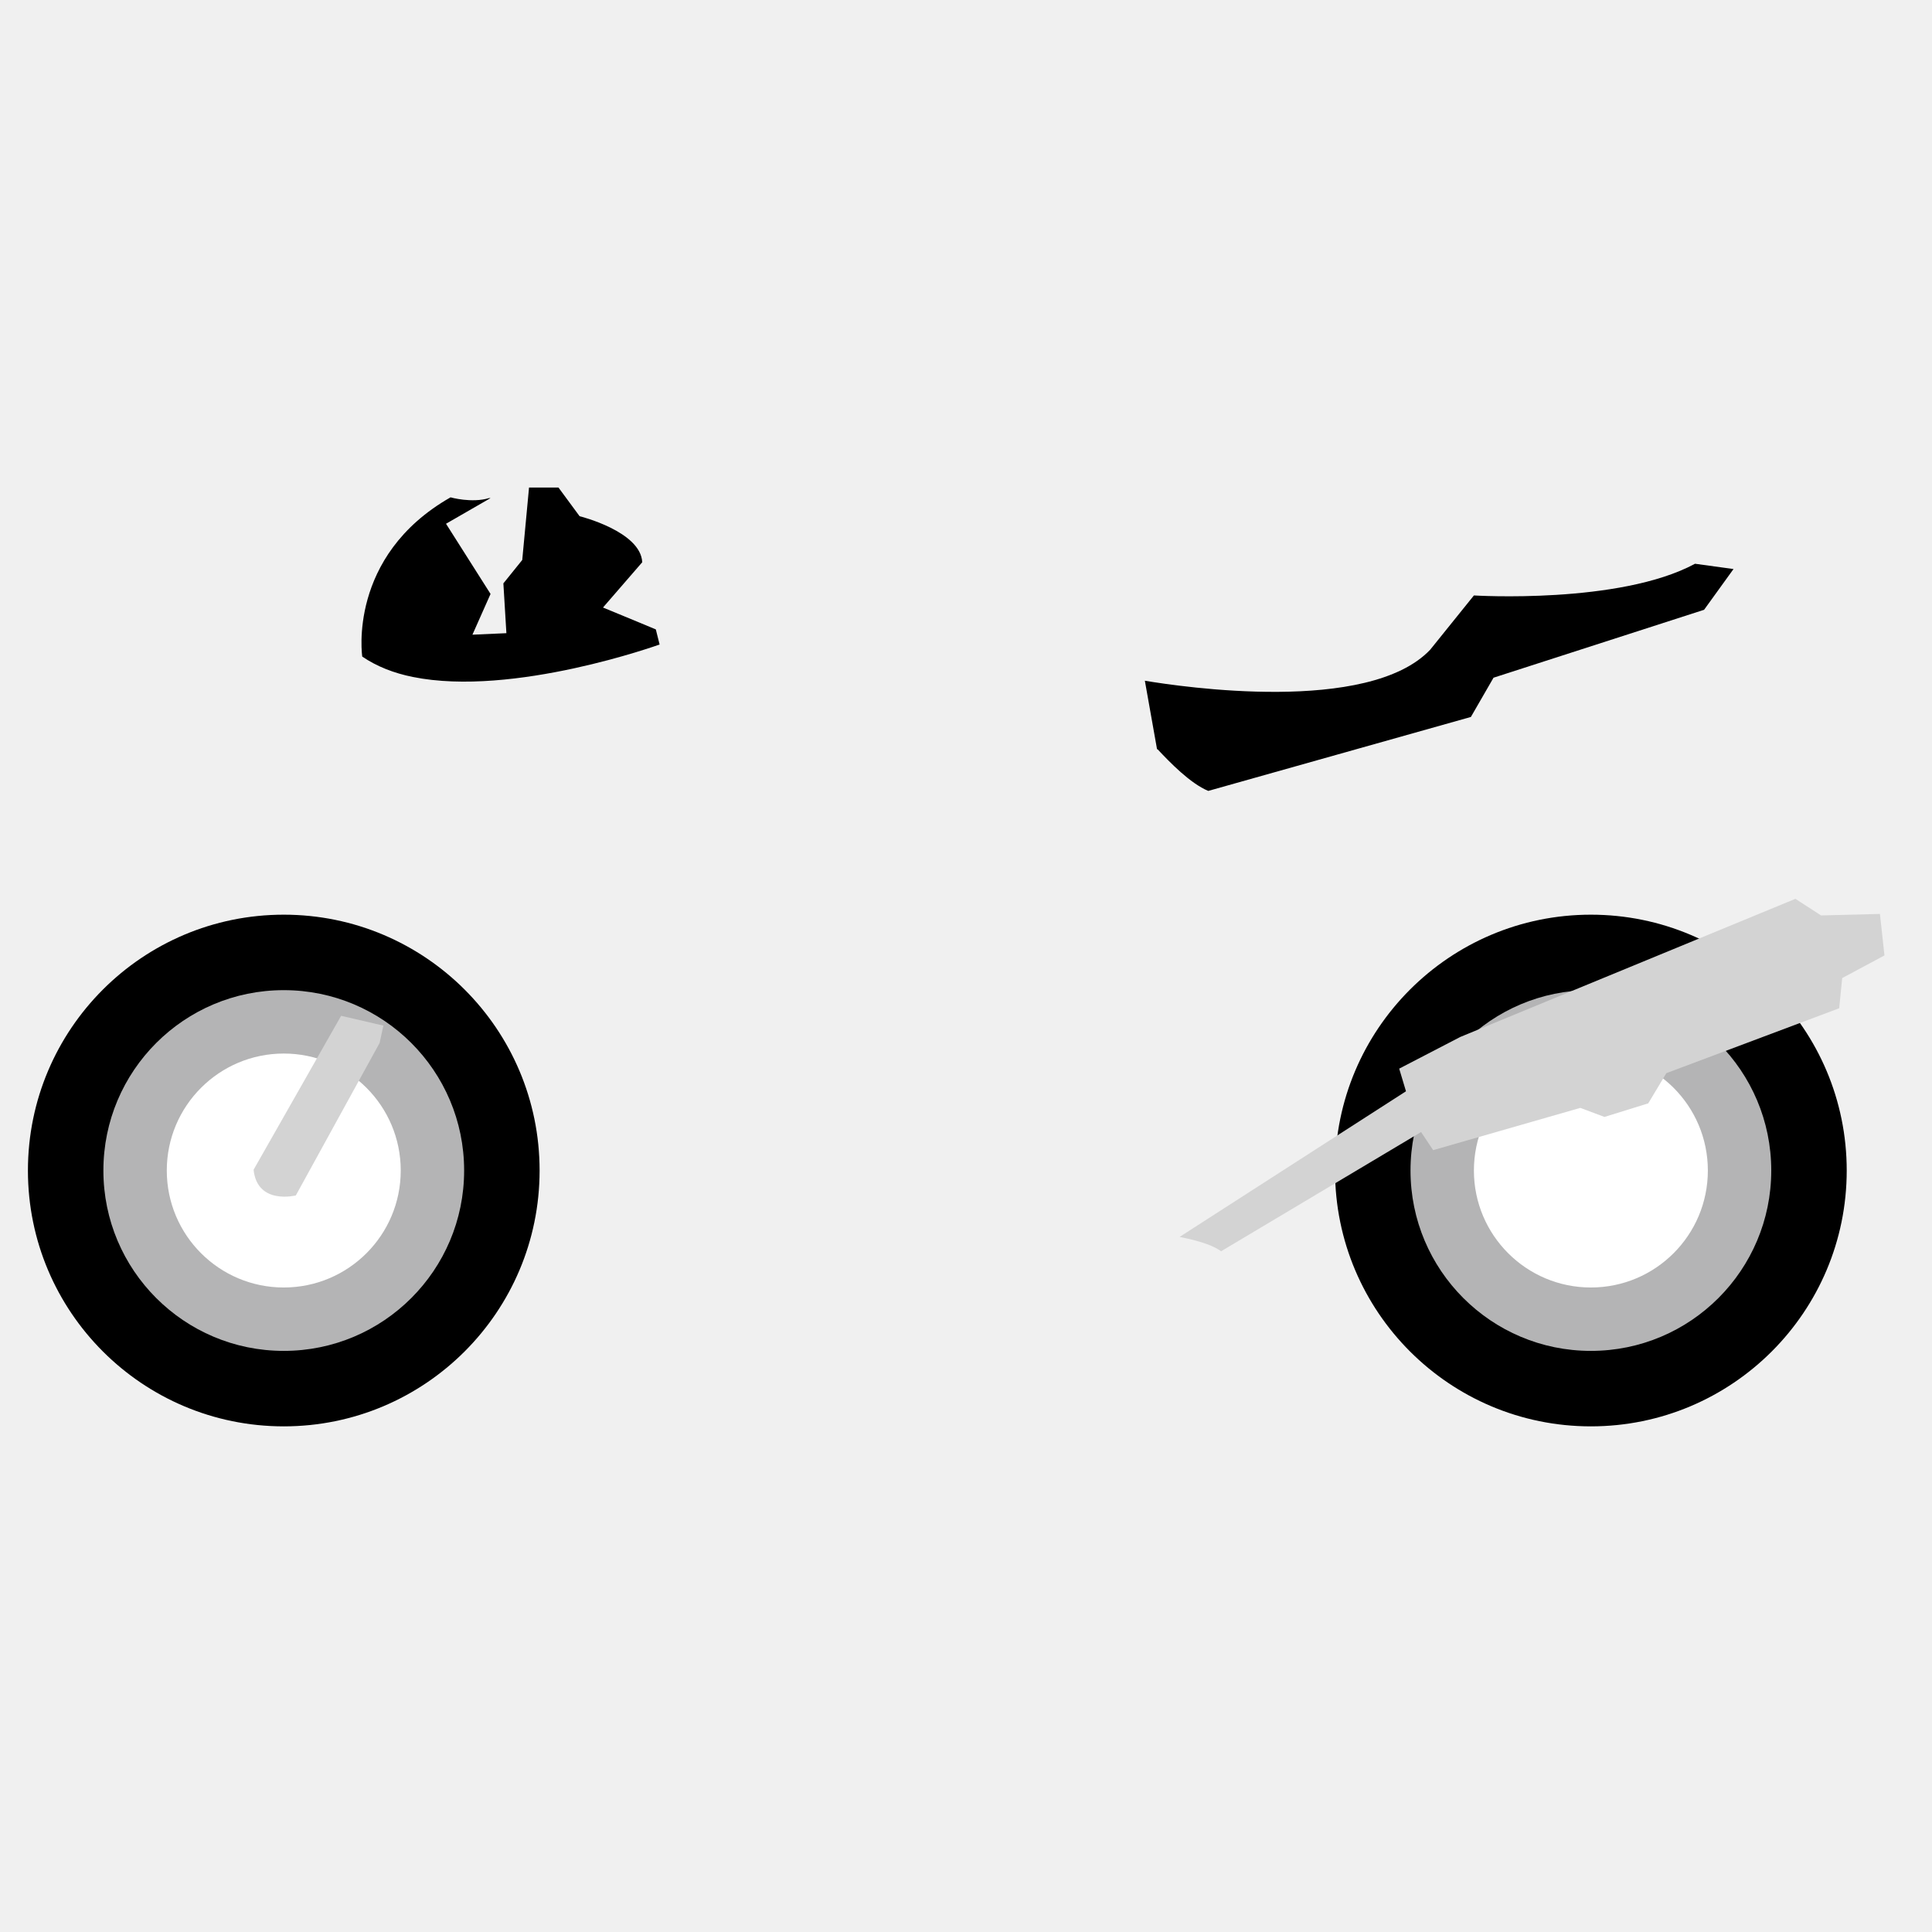
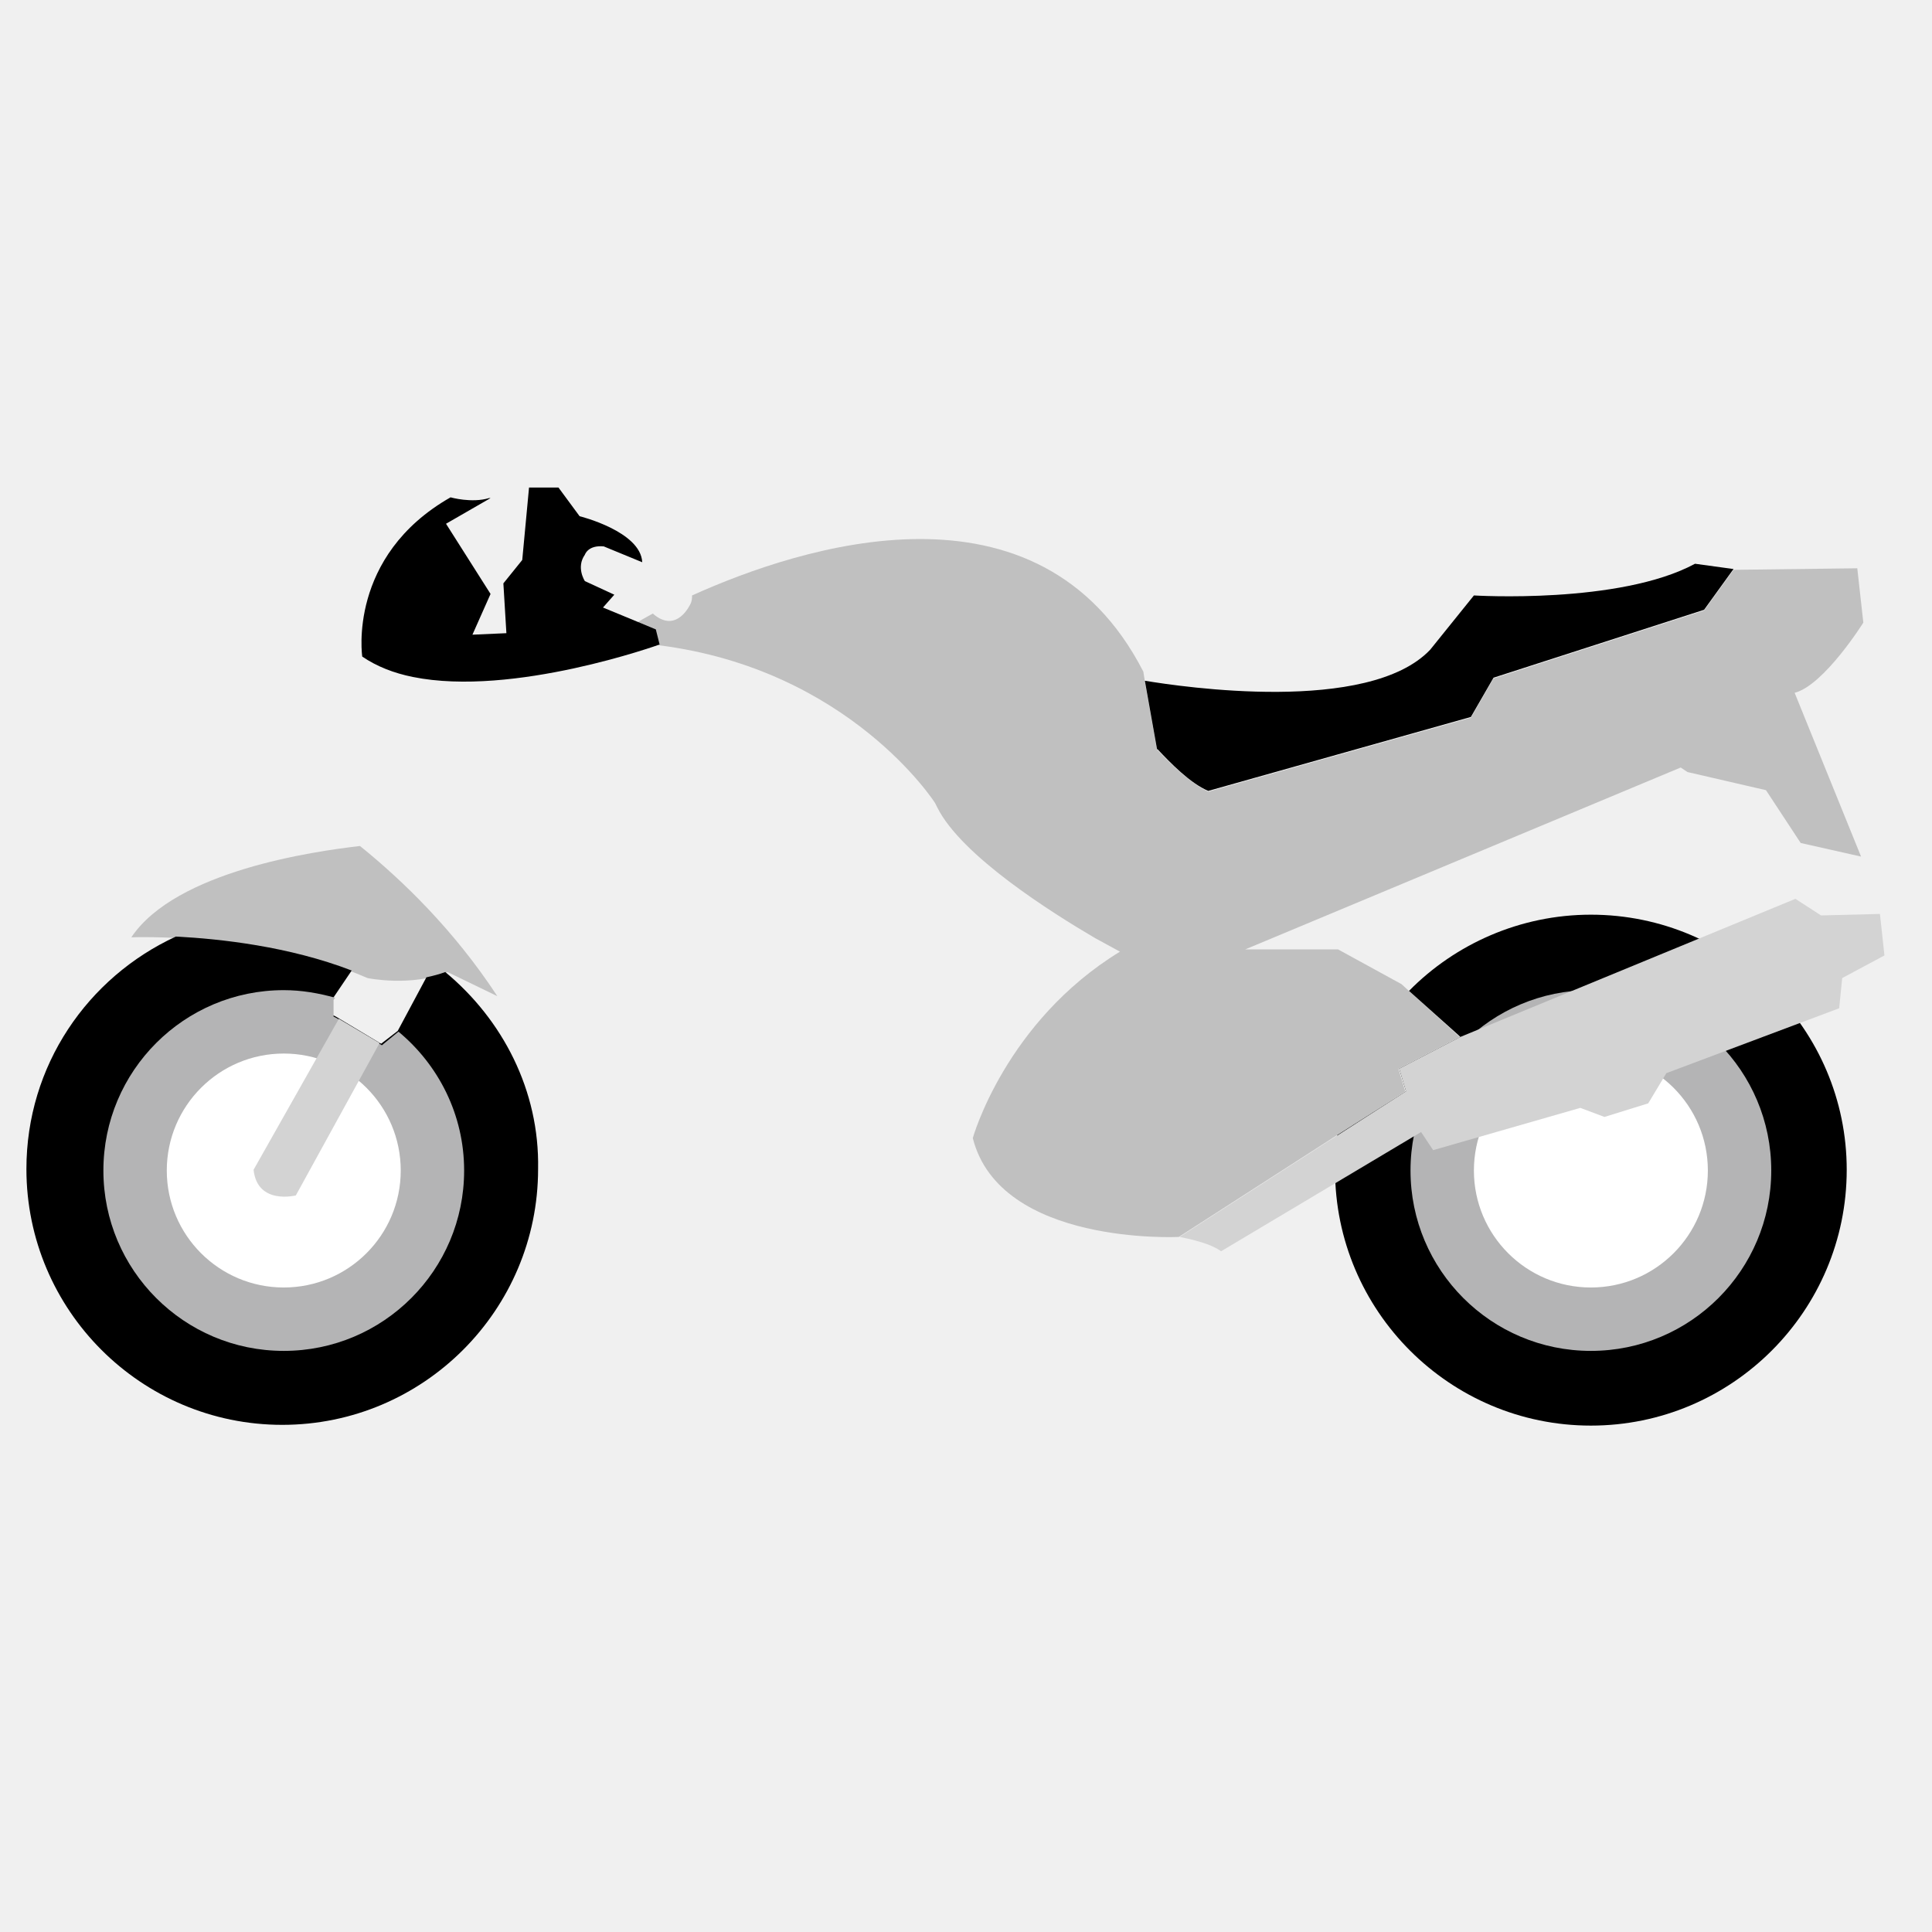
<svg xmlns="http://www.w3.org/2000/svg" version="1.1" id="Layer_1" x="0px" y="0px" viewBox="0 0 256 256" style="enable-background:new 0 0 256 256;" xml:space="preserve">
  <g>
-     <circle cx="37.6" cy="155.1" r="33.9" />
-     <circle style="fill:#B4B4B5;" cx="37.6" cy="155.1" r="23.9" />
+     <path d="M59,128.8c-0.8,0.3-1.6,0.5-2.5,0.7l-3.8,7.1l-2.2,1.7l-6-3.6l-0.4-0.2v-2.2l2.5-3.7c-8.3-3.2-17.4-4.2-23.3-4.5   c-11.7,5.4-19.8,17.1-19.8,30.8c0,18.7,15.2,33.9,33.9,33.9c18.7,0,33.9-15.2,33.9-33.9C71.5,144.5,66.6,135.1,59,128.8z" />
+     <path style="fill:#B4B4B5;" d="M52.8,136.7L52.8,136.7l-2.2,1.8l-6-3.6l-0.4-0.2v-2.2l0.2-0.3c-2.2-0.6-4.4-1-6.8-1   c-13.2,0-23.9,10.7-23.9,23.9c0,13.2,10.7,23.9,23.9,23.9c13.2,0,23.9-10.7,23.9-23.9C61.5,147.7,58.1,141.1,52.8,136.7z" />
    <circle style="fill:#FFFFFF;" cx="37.6" cy="155.1" r="15.5" />
-     <path style="fill:#D3D3D3;" d="M33.6,155l11.6-20.4l5.6,1.3l-0.5,2.3l-11.1,20.2C39.2,158.4,34.1,159.7,33.6,155z" />
+     <path d="M210.8,121.2c-9.4,0-18,3.9-24.1,10.1l6.6,5.9l0.2,0.2l-8.1,4.2l0.9,3l-9.1,5.8c-0.2,1.5-0.3,3.1-0.3,4.6   c0,18.7,15.2,33.9,33.9,33.9c18.7,0,33.9-15.2,33.9-33.9C244.7,136.4,229.5,121.2,210.8,121.2z" />
    <path d="M224.6,74.7c-10,5.4-29.3,4.2-29.3,4.2l-5.8,7.2c-8.2,8.6-33,4.9-37.8,4.1l1.6,9c0,0,0,0.1,0.1,0.1   c1.6,1.7,4.3,4.5,6.7,5.5l34.8-9.8l3-5.2l27.9-9l3.9-5.4L224.6,74.7z" />
-     <circle cx="210.8" cy="155.1" r="33.9" />
+     <path d="M84.5,82.4l-4.6-1.9l1.5-1.7L77.5,77c0,0-1.2-1.8,0-3.5c0,0,0.4-1.3,2.5-1.1l5.1,2.1c-0.2-4.1-8.3-6.1-8.3-6.1L74,64.6   l-3.9,0l-0.9,9.6l-2.5,3.1l0.4,6.6l-4.5,0.2l2.4-5.4l-5.9-9.3l5.9-3.4L64.8,66c-2.3,0.7-5.1-0.1-5.1-0.1C46,73.7,48,87,48,87   c1.9,1.3,4.2,2.2,6.7,2.7c13.3,2.7,32.7-4.3,32.7-4.3l-0.5-2L84.5,82.4z" />
    <circle style="fill:#B4B4B5;" cx="210.8" cy="155.1" r="23.9" />
    <circle style="fill:#FFFFFF;" cx="210.8" cy="155.1" r="15.5" />
    <path style="fill:#D3D3D3;" d="M249.1,121.1l-7.8,0.2l-3.4-2.2l-44.4,18.3l-8.1,4.2l0.9,3l-30,19.3c3.1,0.6,4.7,1.3,5.5,1.9   l26.5-15.8l1.6,2.4l19.5-5.6l3.2,1.2l5.8-1.8l2.4-4l22.9-8.6l0.4-4l5.6-3L249.1,121.1z" />
-     <path d="M59.7,65.9C46,73.7,48,87,48,87c1.9,1.3,4.2,2.2,6.7,2.7c13.3,2.7,32.7-4.3,32.7-4.3l-0.5-2l-2.4-1   c-0.1,0.1-0.2,0.1-0.2,0.1s0.1,0,0.2-0.1l-4.6-1.9l5.2-6c-0.2-4.1-8.3-6.1-8.3-6.1L74,64.6l-3.9,0l-0.9,9.6l-2.5,3.1l0.4,6.6   l-4.5,0.2l2.4-5.4l-5.9-9.3l5.9-3.4L64.8,66C62.5,66.7,59.7,65.9,59.7,65.9z" />
-   </g>
-   <g style="opacity:0;">
-     <polygon style="opacity:0.5;" points="47.8,127.3 44.2,132.4 44.2,134.6 44.6,134.8 50.6,138.4 52.8,136.7 57.6,127.5  " />
-     <path style="opacity:0.5;" d="M47.7,112.1c-6.1,0.7-24.4,3.3-30.3,12.1c0,0,17.4-0.7,31.3,5.4c0,0,5.8,1.2,10.6-0.8l6.6,3.2   C60.2,123.3,53.4,116.7,47.7,112.1z" />
-     <path style="opacity:0.5;" d="M246.9,82.5l-0.8-7.2L230,75.5l-0.3,0l-3.9,5.4l-27.9,9l-3,5.2l-34.8,9.8c-2.4-1.1-5.2-3.9-6.8-5.6   l-1.6-9l-0.2-1.3c-17.5-34.3-64.1-8.1-67.1-6.4l2.4,1l0.5,2c25.3,3.2,36.6,20.9,36.6,20.9c0.1,0.2,0.2,0.4,0.3,0.7l29-7.8l-29,7.8   c3.2,6.4,15.1,13.9,20.9,17.3c2,1.1,3.3,1.8,3.3,1.8c14.9-1.4,72.3-25.5,72.3-25.5l1.9,1.2l0.9,0.6l10.4,2.4l4.6,7l8,1.8l-8.8-21.7   C241.7,90.8,246.9,82.5,246.9,82.5z" />
-     <path id="_x30_5_1_" style="fill:#FFFFFF;" d="M213.6,113.4c0,0-0.3,4.2-4.4,5.3c0,0-14.2,1.2-23.2,12.2l-8.6-5.1   C177.4,125.9,189.8,112,213.6,113.4z" />
-     <path style="opacity:0.5;" d="M185.4,141.7l8.1-4.2l-0.2-0.2l-7.5-6.8l-8.4-4.6h-12.3l57.7-24.1l-1.9-1.2c0,0-57.4,24.1-72.3,25.5   c-12.5,1.2-19.5,24.7-19.5,24.7c3.6,14.3,27.3,13.1,27.3,13.1l30-19.3L185.4,141.7z" />
-     <path style="fill:#FFFFFF;" d="M80,72.4l7.9,3.3c0,0,4.7,0.5,3.6,4.2c0,0-1.8,4.1-5,1.3l-9-4.2c0,0-1.2-1.8,0-3.5   C77.4,73.5,77.9,72.2,80,72.4z" />
-     <path style="fill:#FFFFFF;" d="M161.8,165.8c-0.8-0.7-2.5-1.3-5.5-1.9c0,0-23.7,1.2-27.3-13.1c0,0,7-23.5,19.5-24.7   c0,0-1.2-0.7-3.3-1.8c-5.9-3.3-16.8-10.6-20.8-17.1l-0.1-0.1c0,0,0-0.1-0.1-0.1c-0.1-0.2-0.2-0.4-0.3-0.7c0,0-11.4-17.7-36.6-20.9   c0,0-19.2,7.2-32.7,4.3c-2.5-0.5-4.8-1.4-6.7-2.7c0,0-2-13.3,11.7-21.1c0,0,2.8,0.7,5.1,0.1c0.4-0.1,0.8-0.3,1.1-0.5   c0,0,3.6-8.4-1.5-11.6c0,0-36.7,16.7-28.3,50.3c0,0,5,2.6,11.6,7.8c5.7,4.6,12.5,11.2,18.2,19.8c6.5,10.1,11.4,23,11,38.8   c0,0,80.4-3.3,83-1.5C159.9,169.3,164,167.6,161.8,165.8z" />
+     <path style="fill:#D3D3D3;" d="M44.9,135l-11.3,20c0.5,4.7,5.6,3.4,5.6,3.4l11.1-20.2l0,0L44.9,135z" />
+     <path style="opacity:0.2;" d="M47.7,112.1c-6.1,0.7-24.4,3.3-30.3,12.1c0,0,17.4-0.7,31.3,5.4c0,0,5.8,1.2,10.6-0.8l6.6,3.2   C60.2,123.3,53.4,116.7,47.7,112.1z" />
+     <path style="opacity:0.2;" d="M246.9,82.5l-0.8-7.2L230,75.5l-0.3,0l-3.9,5.4l-27.9,9l-3,5.2l-34.8,9.8c-2.4-1.1-5.2-3.9-6.8-5.6   l-1.6-9l-0.2-1.3c-13.8-26.9-45.4-16.6-59.8-10.1c0,0.3,0,0.7-0.2,1.1c0,0-1.8,4.1-5,1.3c-1.1,0.6-1.8,1-2.1,1.2l2.4,1l0.5,2   c25.3,3.2,36.6,20.9,36.6,20.9c0.1,0.2,0.2,0.4,0.3,0.6l0,0c0,0,0,0,0,0c0,0,0,0,0,0l0,0c3.2,6.4,15.1,13.9,20.9,17.3   c0.4,0.2,2.9,1.6,3.3,1.8c-15.2,9.3-19.5,24.7-19.5,24.7c3.6,14.3,27.3,13.1,27.3,13.1l30-19.3l-0.9-3l8.1-4.2l-0.2-0.2l-7.5-6.8   l-8.4-4.6h-12.3l57.7-24.1l0.9,0.6l10.4,2.4l4.6,7l8,1.8l-8.8-21.7C241.7,90.8,246.9,82.5,246.9,82.5z" />
  </g>
</svg>
